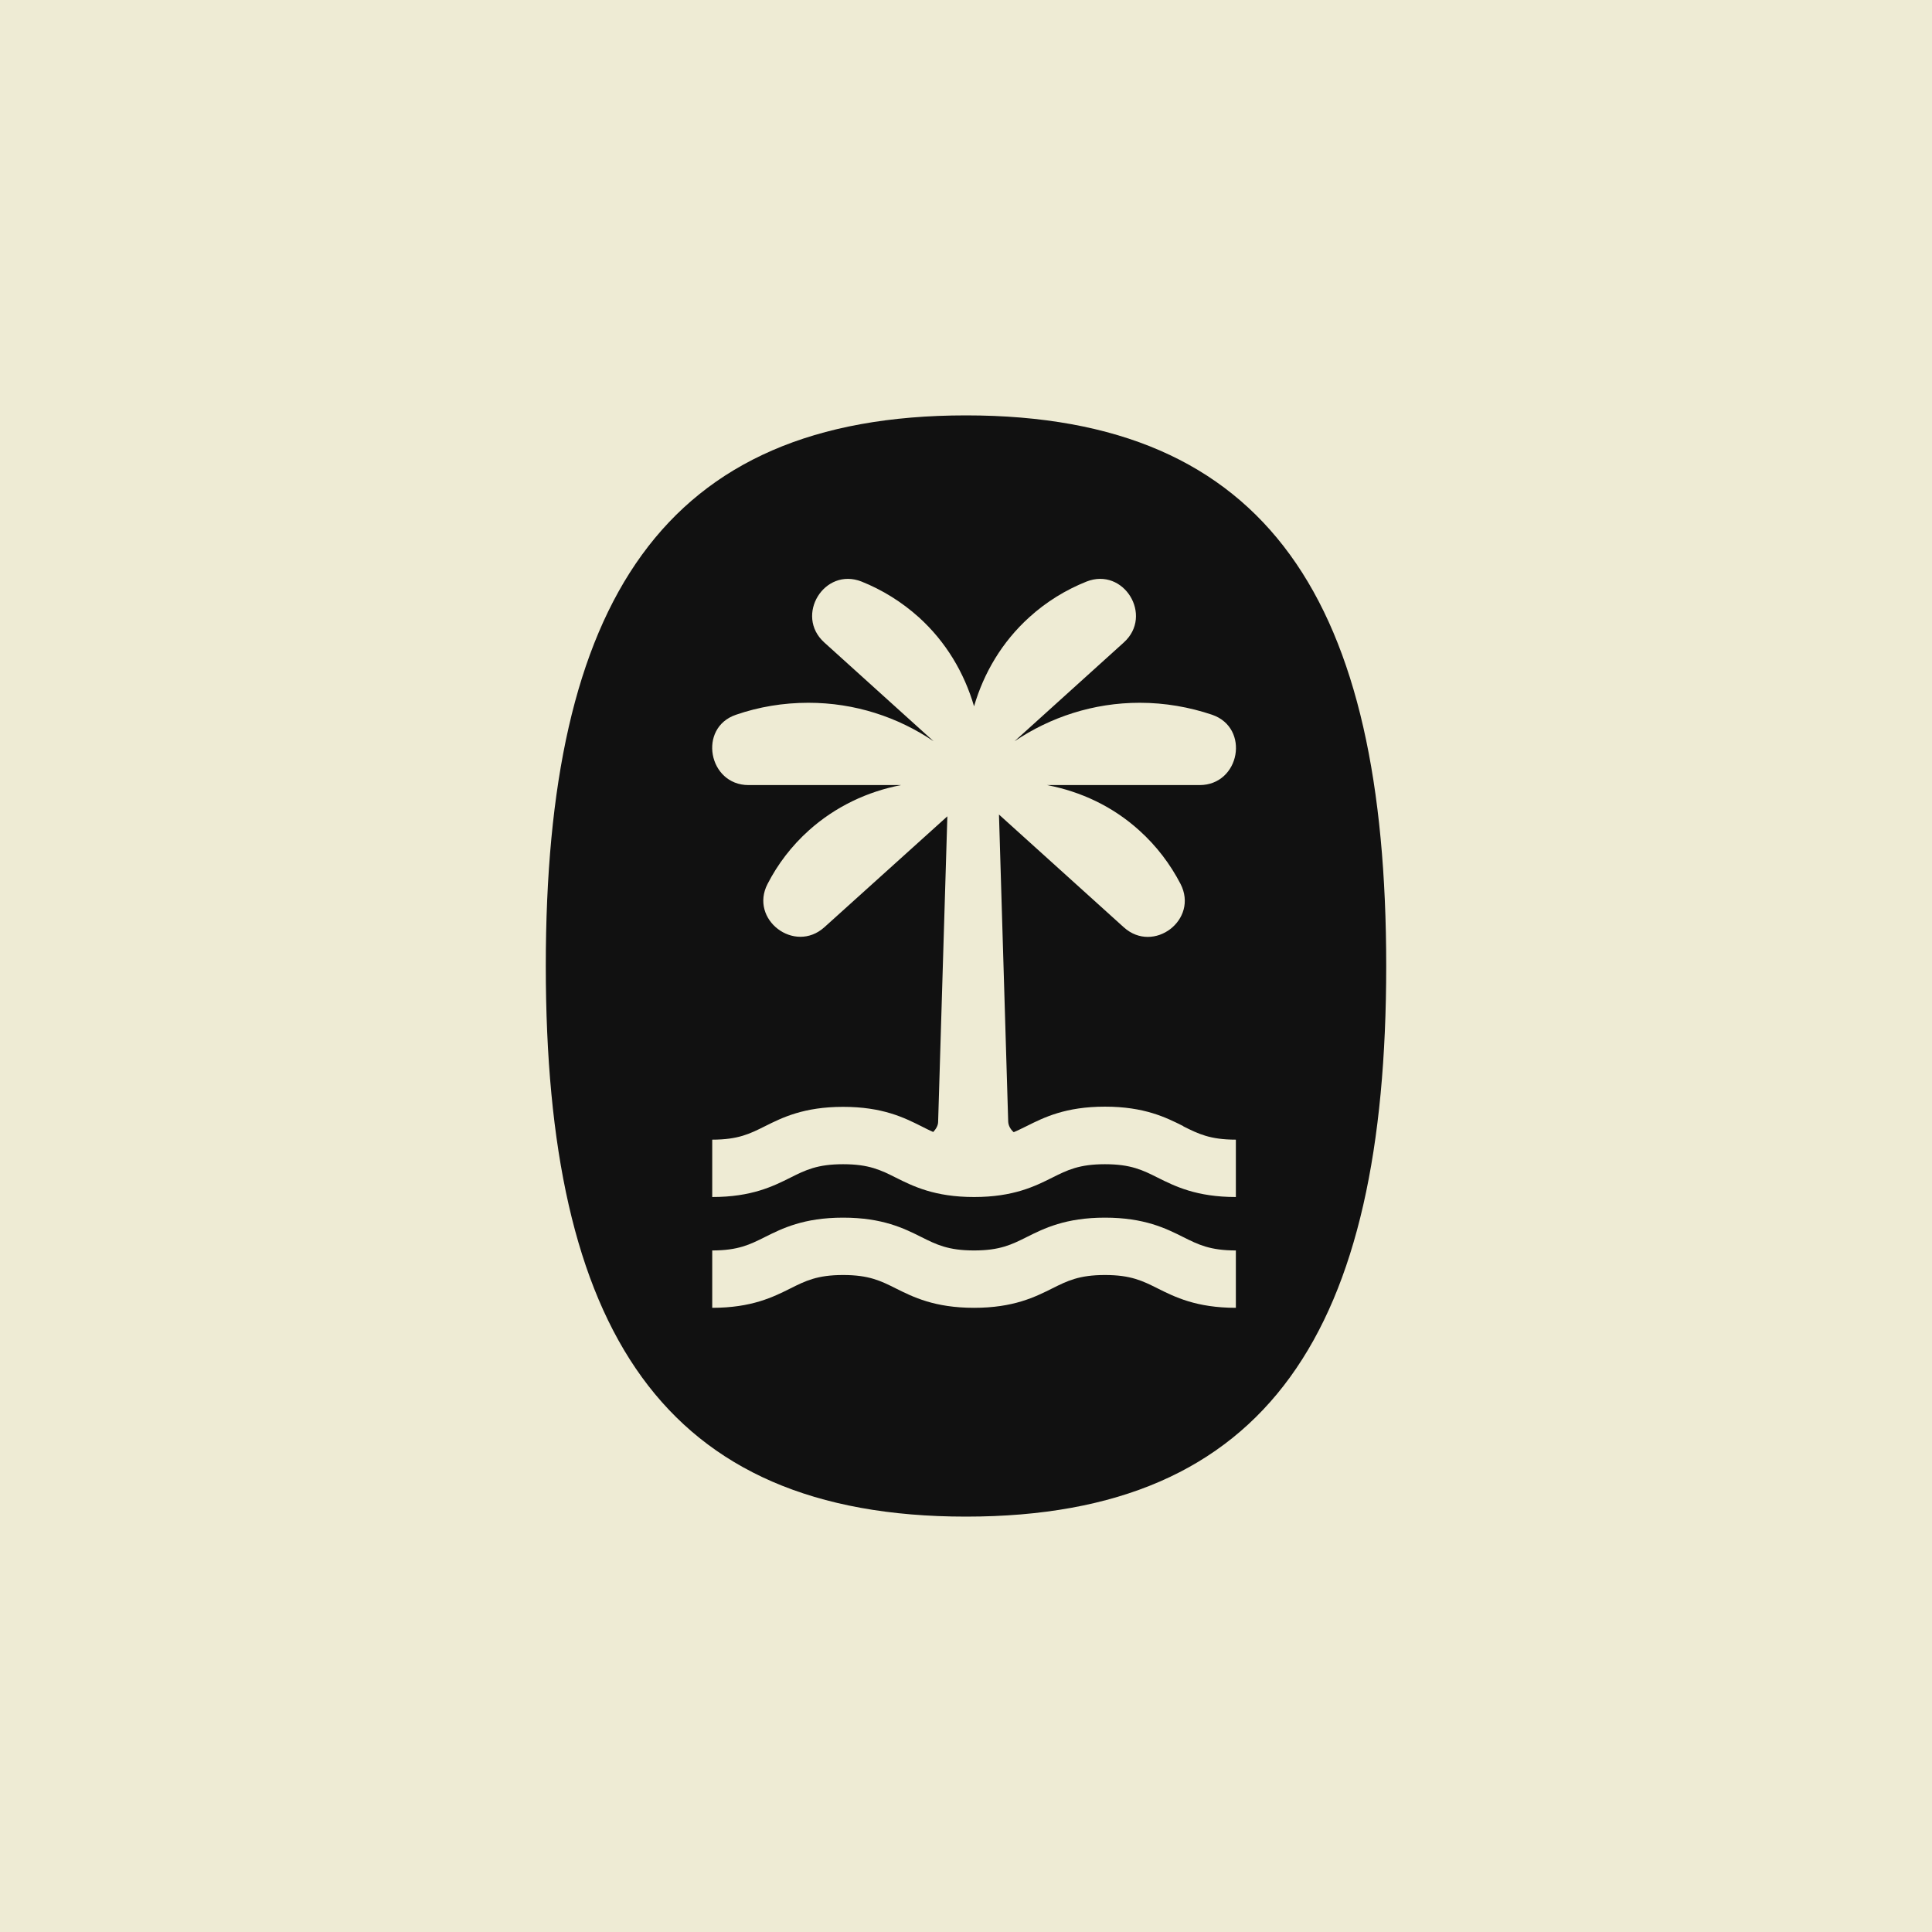
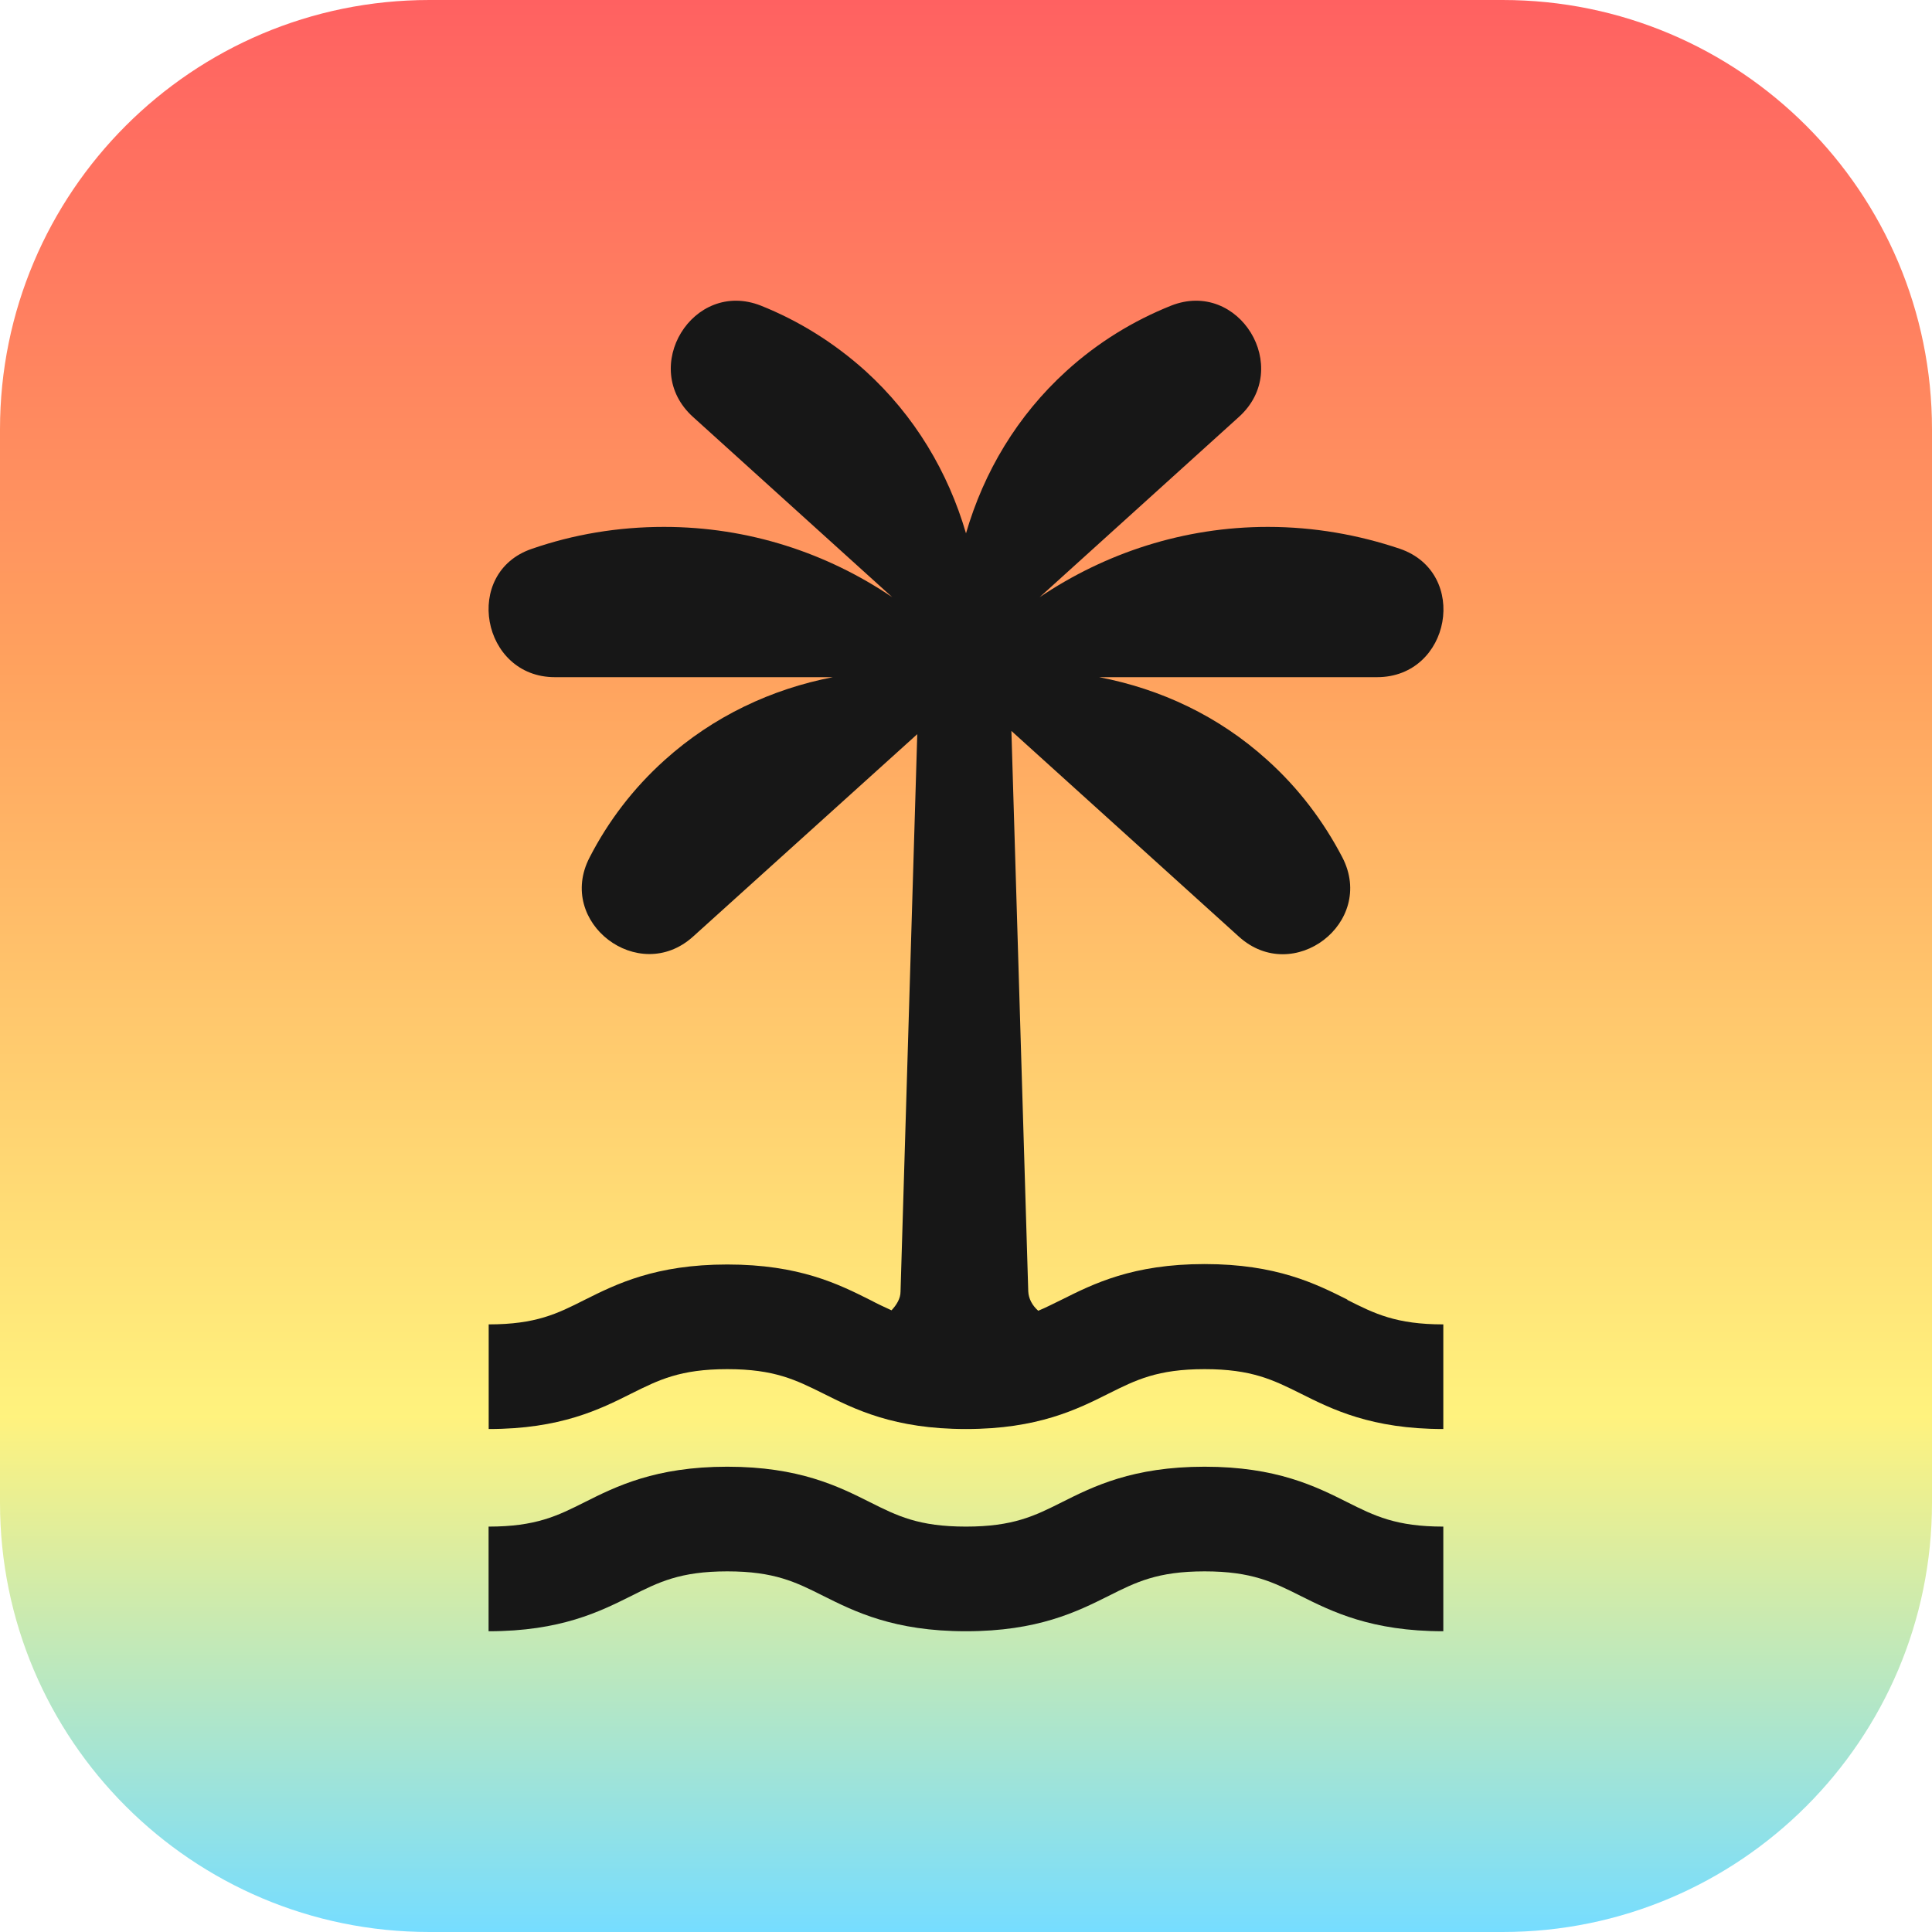
- <svg xmlns="http://www.w3.org/2000/svg" width="400" height="400" viewBox="0 0 400 400" fill="none">
-   <rect width="400" height="400" fill="#EEEBD4" />
-   <path d="M200 86C262.903 86 287 124.963 287 200C287 275.038 262.903 314 200 314C137.097 314 113 275.078 113 200C113 124.963 137.097 86 200 86ZM228.77 252.101C220.602 252.101 216.132 254.337 212.556 256.127C209.468 257.672 207.03 258.893 201.666 258.893C196.302 258.893 193.864 257.672 190.775 256.127C187.2 254.337 182.73 252.101 174.562 252.101C166.395 252.101 161.925 254.337 158.349 256.127C155.26 257.672 152.823 258.893 147.459 258.893V270.769C155.626 270.768 160.096 268.532 163.672 266.742C166.76 265.197 169.199 263.977 174.562 263.977C179.926 263.977 182.364 265.197 185.452 266.742C189.028 268.532 193.498 270.769 201.666 270.769C209.833 270.769 214.303 268.532 217.879 266.742C220.967 265.197 223.406 263.977 228.77 263.977C234.133 263.977 236.572 265.197 239.66 266.742C243.236 268.532 247.706 270.769 255.873 270.769V258.893C250.509 258.893 248.072 257.672 244.983 256.127C241.408 254.337 236.937 252.101 228.77 252.101ZM232.671 133.017C238.847 127.445 232.671 117.358 224.95 120.408C220.684 122.116 216.661 124.557 213.085 127.811C207.477 132.894 203.698 139.28 201.666 146.234C199.634 139.28 195.856 132.894 190.248 127.811C186.672 124.598 182.649 122.116 178.382 120.408C170.661 117.358 164.485 127.445 170.661 133.017L193.295 153.474C185.899 148.471 177.001 145.502 167.37 145.502C162.128 145.502 157.09 146.357 152.376 147.983C144.452 150.668 146.646 162.543 154.977 162.543H186.55C179.601 163.885 172.978 166.977 167.451 171.938C163.875 175.151 161.031 178.893 158.918 183.001C155.099 190.362 164.485 197.52 170.661 191.989L196.14 169.01L194.23 232.253C194.23 233.026 193.783 233.758 193.214 234.368C192.401 234.002 191.63 233.636 190.776 233.188C187.2 231.399 182.73 229.162 174.562 229.162C166.395 229.162 161.925 231.399 158.35 233.188C155.261 234.734 152.823 235.954 147.459 235.954V247.83C155.626 247.83 160.096 245.593 163.672 243.804C166.76 242.258 169.199 241.038 174.562 241.038C179.926 241.038 182.365 242.258 185.453 243.804C189.029 245.593 193.499 247.83 201.666 247.83C209.834 247.83 214.304 245.593 217.88 243.804C220.968 242.258 223.406 241.038 228.77 241.038C234.133 241.038 236.572 242.258 239.66 243.804C243.236 245.593 247.706 247.83 255.874 247.83V235.954C250.51 235.954 248.072 234.734 244.983 233.188V233.147C241.408 231.358 236.937 229.121 228.77 229.121C220.602 229.121 216.132 231.358 212.557 233.147C211.622 233.595 210.769 234.042 209.875 234.408C209.184 233.798 208.777 233.025 208.736 232.212L206.827 168.644L232.671 191.989C238.847 197.561 248.233 190.403 244.414 183.001C242.301 178.934 239.457 175.151 235.881 171.938C230.354 166.936 223.771 163.885 216.782 162.543H248.356C256.727 162.543 258.88 150.709 250.957 147.983C246.243 146.397 241.204 145.502 235.962 145.502C226.372 145.502 217.473 148.471 210.037 153.474L232.671 133.017Z" fill="#111111" />
+ <svg xmlns="http://www.w3.org/2000/svg" width="18" height="18" viewBox="0 0 18 18" fill="none">
+   <rect width="18" height="18" rx="4" fill="url(#paint0_linear_852_3841)" fill-opacity="0.99" />
+   <path d="M11.223 13.665C10.553 13.665 10.186 13.849 9.893 13.996C9.64 14.123 9.44 14.223 8.999 14.223C8.559 14.223 8.359 14.123 8.106 13.996C7.813 13.849 7.446 13.665 6.776 13.665C6.106 13.665 5.739 13.849 5.446 13.996C5.193 14.123 4.993 14.223 4.552 14.223V15.198C5.223 15.198 5.589 15.015 5.883 14.868C6.136 14.741 6.336 14.64 6.776 14.64C7.216 14.64 7.416 14.741 7.669 14.868C7.963 15.015 8.329 15.198 8.999 15.198C9.67 15.198 10.036 15.015 10.33 14.868C10.583 14.741 10.783 14.64 11.223 14.64C11.663 14.64 11.863 14.741 12.116 14.868C12.41 15.015 12.776 15.198 13.447 15.198V14.223C13.007 14.223 12.806 14.123 12.553 13.996C12.26 13.849 11.893 13.665 11.223 13.665Z" fill="#171717" />
+   <path d="M12.553 12.108C12.26 11.961 11.893 11.777 11.223 11.777C10.553 11.777 10.187 11.961 9.893 12.108C9.816 12.145 9.746 12.182 9.673 12.212C9.616 12.162 9.583 12.098 9.58 12.031L9.423 6.81L11.543 8.727C12.05 9.185 12.82 8.597 12.507 7.989C12.333 7.655 12.1 7.344 11.807 7.081C11.353 6.67 10.813 6.419 10.24 6.309H12.83C13.517 6.309 13.693 5.337 13.043 5.113C12.657 4.983 12.243 4.909 11.813 4.909C11.027 4.909 10.296 5.153 9.686 5.564L11.543 3.884C12.05 3.426 11.543 2.597 10.91 2.848C10.56 2.988 10.23 3.189 9.936 3.456C9.476 3.874 9.166 4.398 9 4.969C8.833 4.398 8.523 3.874 8.063 3.456C7.77 3.192 7.44 2.988 7.09 2.848C6.456 2.597 5.95 3.426 6.456 3.884L8.313 5.564C7.706 5.153 6.976 4.909 6.186 4.909C5.756 4.909 5.343 4.979 4.956 5.113C4.306 5.333 4.486 6.309 5.169 6.309H7.76C7.19 6.419 6.646 6.673 6.193 7.081C5.9 7.344 5.666 7.652 5.493 7.989C5.179 8.594 5.95 9.182 6.456 8.727L8.546 6.84L8.39 12.035C8.39 12.098 8.353 12.158 8.306 12.208C8.24 12.178 8.176 12.148 8.106 12.111C7.813 11.964 7.446 11.781 6.776 11.781C6.106 11.781 5.74 11.964 5.446 12.111C5.193 12.239 4.993 12.339 4.553 12.339V13.314C5.223 13.314 5.59 13.13 5.883 12.983C6.136 12.857 6.336 12.756 6.776 12.756C7.216 12.756 7.416 12.857 7.67 12.983C7.963 13.13 8.33 13.314 9 13.314C9.67 13.314 10.037 13.13 10.33 12.983C10.583 12.857 10.783 12.756 11.223 12.756C11.663 12.756 11.863 12.857 12.117 12.983C12.41 13.13 12.777 13.314 13.447 13.314V12.339C13.007 12.339 12.807 12.239 12.553 12.111V12.108Z" fill="#171717" />
+   <defs>
+     <linearGradient id="paint0_linear_852_3841" x1="8" y1="0" x2="8" y2="18" gradientUnits="userSpaceOnUse">
+       <stop stop-color="#FF5F5F" />
+       <stop offset="0.344" stop-color="#FFA05C" />
+       <stop offset="0.733" stop-color="#FFF27C" />
+       <stop offset="1" stop-color="#74DCFF" />
+     </linearGradient>
+   </defs>
</svg>
